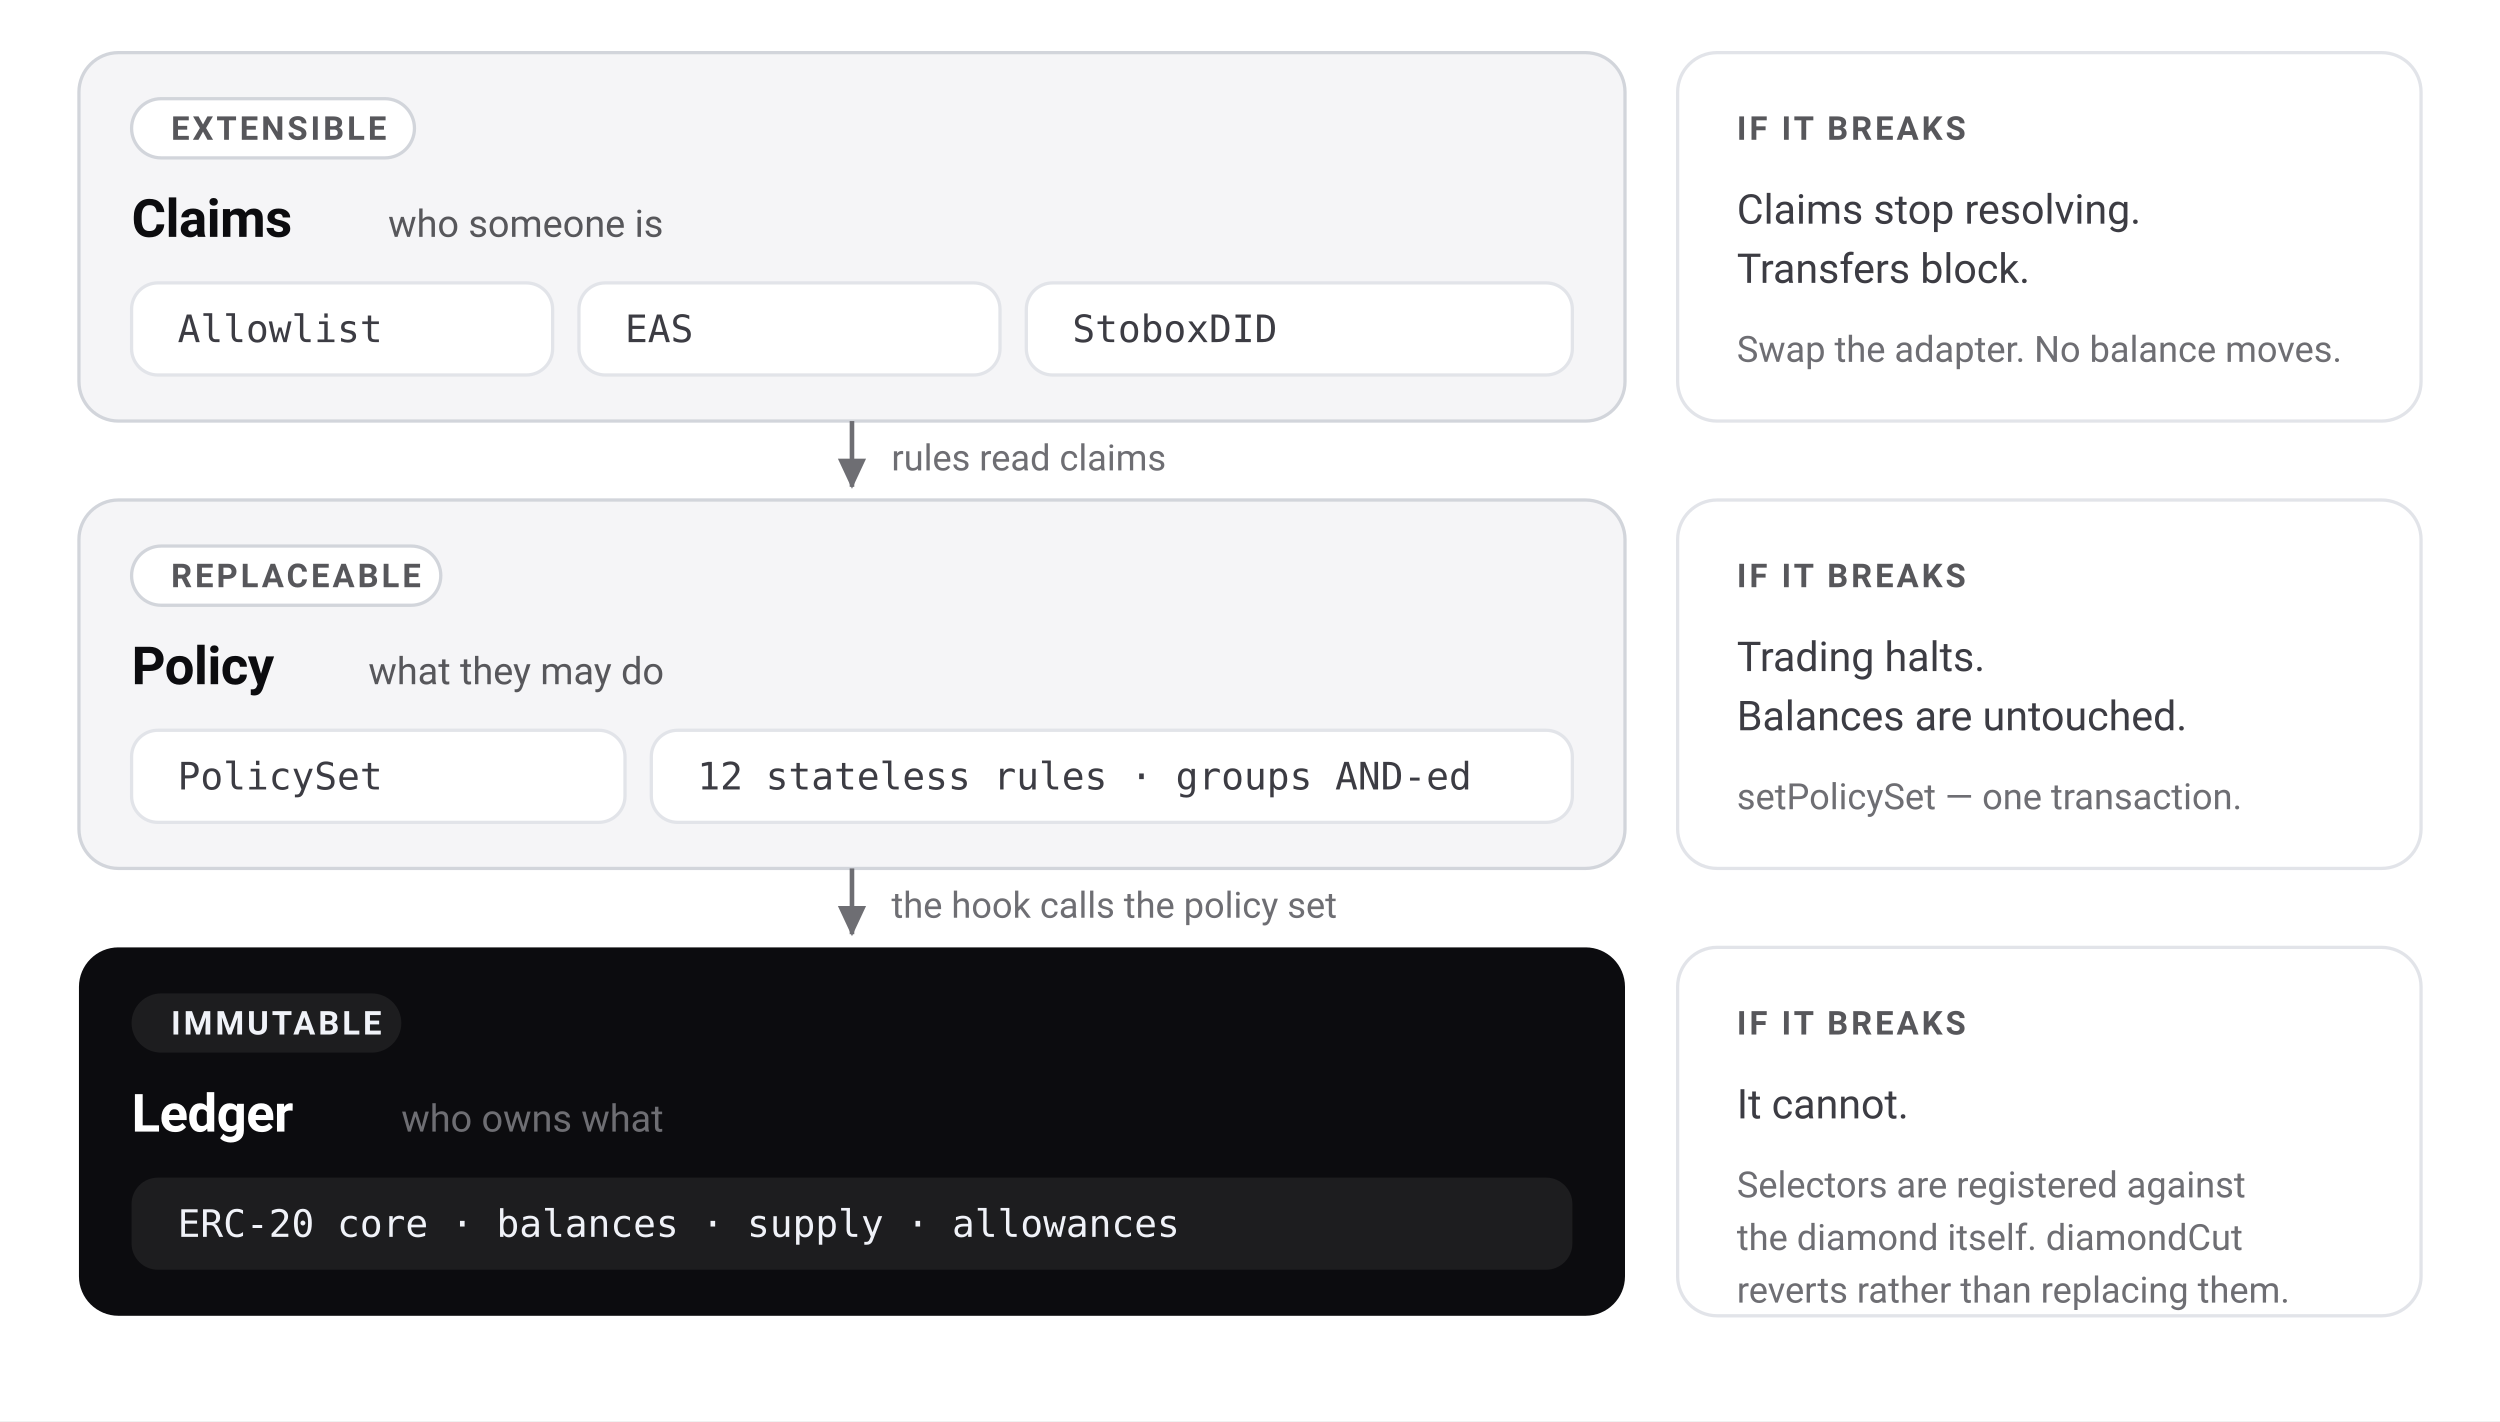
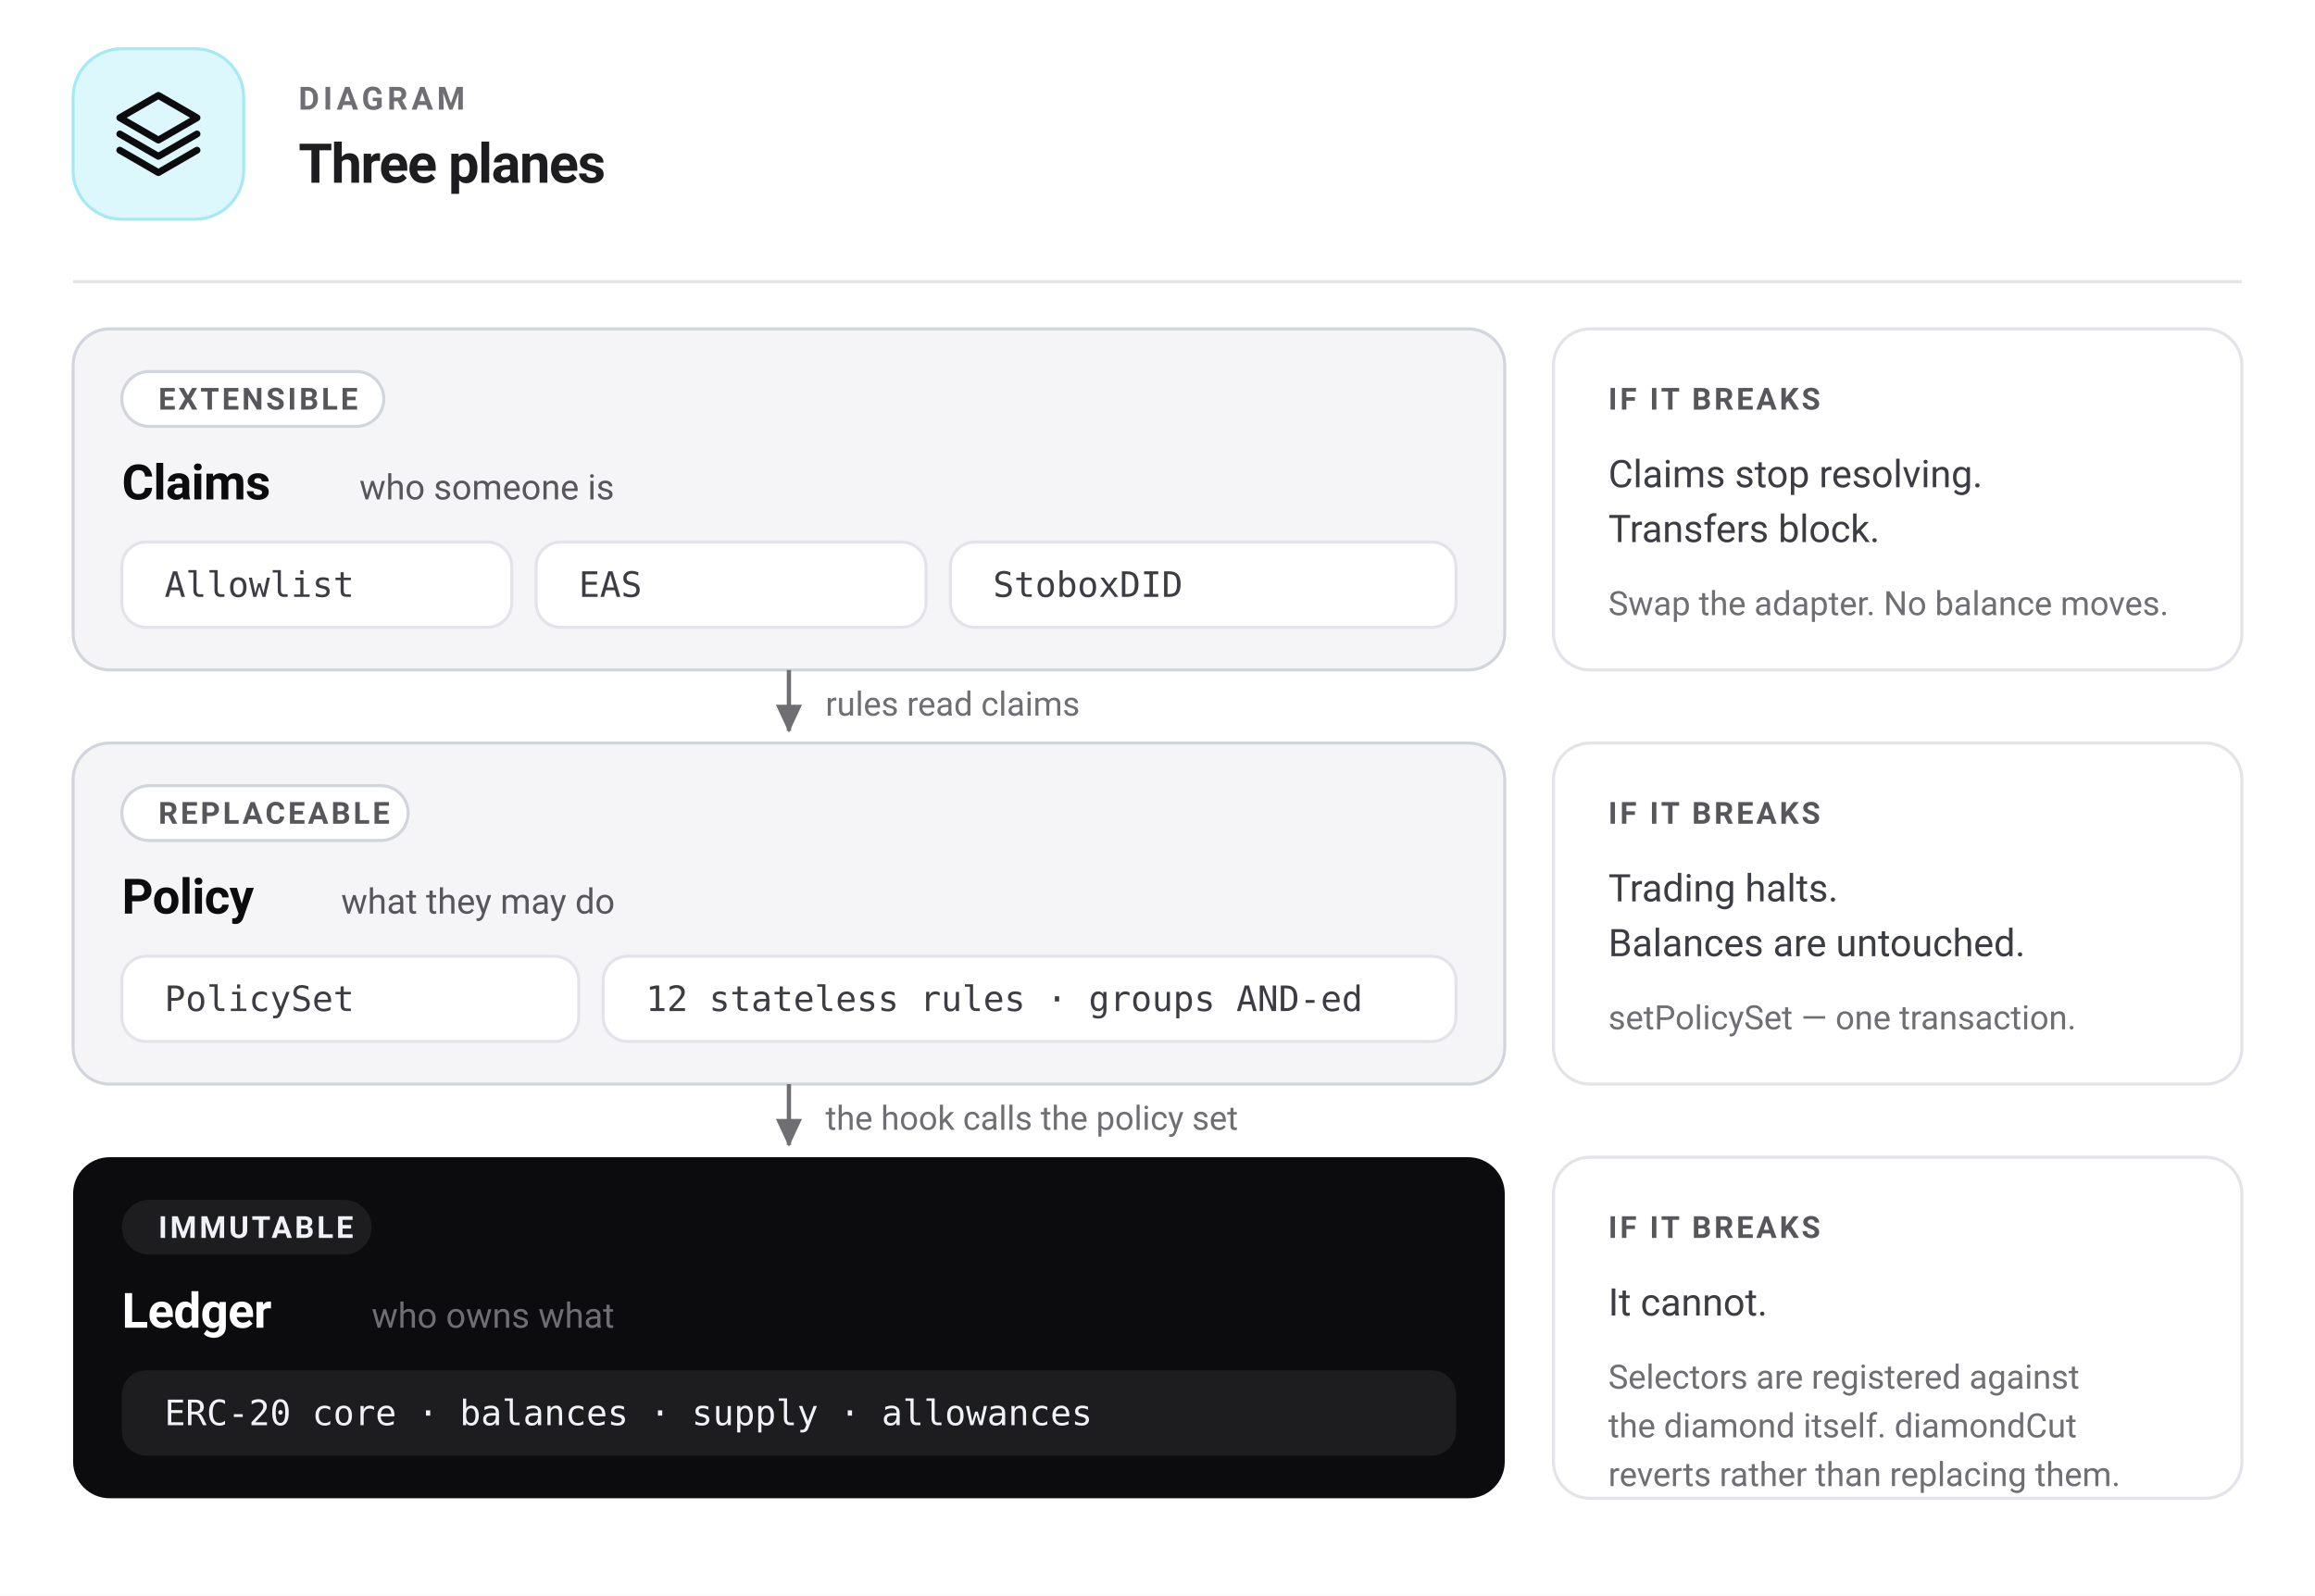
- <svg xmlns="http://www.w3.org/2000/svg" viewBox="0 0 760 432" width="760" height="432" class="d-planes">
+ <svg xmlns="http://www.w3.org/2000/svg" viewBox="0 0 760 524" width="760" height="524" class="d-planes">
  <style>
.d-planes text{font-family:-apple-system,BlinkMacSystemFont,"Segoe UI",Roboto,Helvetica,Arial,sans-serif;fill:#0C0C0F}
.d-planes .lbl{font-size:10px;font-weight:700;letter-spacing:.09em;fill:#57575B}
.d-planes .nm{font-size:16px;font-weight:600;letter-spacing:-.01em}
.d-planes .it{font-size:12.5px;fill:#3C3C43}
.d-planes .mo{font-family:ui-monospace,SFMono-Regular,Menlo,monospace;font-size:11.5px;fill:#3C3C43}
.d-planes .sm{font-size:11.5px;fill:#57575B}
.d-planes .fa{font-size:11px;fill:#6E6E73}
.d-planes .arw{stroke:#6E6E73;stroke-width:1.4;fill:none}
/* Inverted text needs its own class: a CSS rule beats a fill="" attribute,
   so setting the colour inline would be silently overridden. */
.d-planes .i-nm{fill:#FFFFFF}
.d-planes .i-lbl{fill:#F0F2F8}
.d-planes .i-sm{fill:#6E6E73}
.d-planes .i-mo{fill:#F0F2F8}
+ 
+ .d-planes .hdt{font-size:18px;font-weight:700;letter-spacing:-.022em;fill:#1D1D1F}
+ .d-planes .hdk{font-size:10.5px;font-weight:700;letter-spacing:.12em;fill:#6E6E73}
+ .d-planes .ico{fill:none;stroke:#0C0C0F;stroke-width:1.7;stroke-linecap:round;stroke-linejoin:round}
</style>
  <defs>
    <marker id="pa" viewBox="0 0 8 8" refX="7" refY="4" markerWidth="7" markerHeight="7" orient="auto">
      <path d="M0 0.5 L7.5 4 L0 7.5 Z" fill="#6E6E73" />
    </marker>
  </defs>
-   <rect width="760" height="432" fill="#FFFFFF" />
-   <rect x="24" y="16" width="470" height="112" rx="12" fill="#F5F5F7" stroke="#D2D5DB" />
-   <rect x="40" y="30" width="86" height="18" rx="9" fill="#FFFFFF" stroke="#D2D5DB" />
-   <text class="lbl" x="52" y="42.5">EXTENSIBLE</text>
-   <text class="nm" x="40" y="72">Claims</text>
-   <text class="sm" x="118" y="72">who someone is</text>
-   <rect x="40" y="86" width="128" height="28" rx="8" fill="#FFFFFF" stroke="#E2E4E9" />
-   <text class="mo" x="54" y="104">Allowlist</text>
-   <rect x="176" y="86" width="128" height="28" rx="8" fill="#FFFFFF" stroke="#E2E4E9" />
-   <text class="mo" x="190" y="104">EAS</text>
-   <rect x="312" y="86" width="166" height="28" rx="8" fill="#FFFFFF" stroke="#E2E4E9" />
-   <text class="mo" x="326" y="104">StoboxDID</text>
-   <rect x="510" y="16" width="226" height="112" rx="12" fill="#FFFFFF" stroke="#E2E4E9" />
-   <text class="lbl" x="528" y="42.5">IF IT BREAKS</text>
-   <text class="it" x="528" y="68">Claims stop resolving.</text>
-   <text class="it" x="528" y="86">Transfers block.</text>
-   <text class="fa" x="528" y="110">Swap the adapter. No balance moves.</text>
-   <path class="arw" d="M259 128 L259 148" marker-end="url(#pa)" />
-   <text class="fa" x="271" y="143">rules read claims</text>
-   <rect x="24" y="152" width="470" height="112" rx="12" fill="#F5F5F7" stroke="#D2D5DB" />
-   <rect x="40" y="166" width="94" height="18" rx="9" fill="#FFFFFF" stroke="#D2D5DB" />
-   <text class="lbl" x="52" y="178.5">REPLACEABLE</text>
-   <text class="nm" x="40" y="208">Policy</text>
-   <text class="sm" x="112" y="208">what they may do</text>
-   <rect x="40" y="222" width="150" height="28" rx="8" fill="#FFFFFF" stroke="#E2E4E9" />
-   <text class="mo" x="54" y="240">PolicySet</text>
-   <rect x="198" y="222" width="280" height="28" rx="8" fill="#FFFFFF" stroke="#E2E4E9" />
-   <text class="mo" x="212" y="240">12 stateless rules · groups AND-ed</text>
-   <rect x="510" y="152" width="226" height="112" rx="12" fill="#FFFFFF" stroke="#E2E4E9" />
-   <text class="lbl" x="528" y="178.5">IF IT BREAKS</text>
-   <text class="it" x="528" y="204">Trading halts.</text>
-   <text class="it" x="528" y="222">Balances are untouched.</text>
-   <text class="fa" x="528" y="246">setPolicySet — one transaction.</text>
-   <path class="arw" d="M259 264 L259 284" marker-end="url(#pa)" />
-   <text class="fa" x="271" y="279">the hook calls the policy set</text>
-   <rect x="24" y="288" width="470" height="112" rx="12" fill="#0C0C0F" />
-   <rect x="40" y="302" width="82" height="18" rx="9" fill="#1D1D1F" />
-   <text class="lbl i-lbl" x="52" y="314.5">IMMUTABLE</text>
-   <text class="nm i-nm" x="40" y="344">Ledger</text>
-   <text class="sm i-sm" x="122" y="344">who owns what</text>
-   <rect x="40" y="358" width="438" height="28" rx="8" fill="#1D1D1F" />
-   <text class="mo i-mo" x="54" y="376">ERC-20 core · balances · supply · allowances</text>
-   <rect x="510" y="288" width="226" height="112" rx="12" fill="#FFFFFF" stroke="#E2E4E9" />
-   <text class="lbl" x="528" y="314.5">IF IT BREAKS</text>
-   <text class="it" x="528" y="340">It cannot.</text>
-   <text class="fa" x="528" y="364">Selectors are registered against</text>
-   <text class="fa" x="528" y="380">the diamond itself. diamondCut</text>
-   <text class="fa" x="528" y="396">reverts rather than replacing them.</text>
+   <rect width="760" height="524" fill="#FFFFFF" />
+   <rect x="24" y="16" width="56" height="56" rx="16" fill="#22D3EE" fill-opacity="0.16" stroke="#A5E9F4" />
+   <g class="ico" transform="translate(36,28) scale(1.3333)">
+     <path d="M12 2.5 21.5 8 12 13.5 2.5 8Z" />
+     <path d="M2.5 12 12 17.5 21.5 12" />
+     <path d="M2.5 16 12 21.5 21.5 16" />
+   </g>
+   <text class="hdk" x="98" y="36">DIAGRAM</text>
+   <text class="hdt" x="98" y="60">Three planes</text>
+   <rect x="24" y="92" width="712.0" height="1" fill="#E2E4E9" />
+   <g transform="translate(0,92)">
+     <rect x="24" y="16" width="470" height="112" rx="12" fill="#F5F5F7" stroke="#D2D5DB" />
+     <rect x="40" y="30" width="86" height="18" rx="9" fill="#FFFFFF" stroke="#D2D5DB" />
+     <text class="lbl" x="52" y="42.5">EXTENSIBLE</text>
+     <text class="nm" x="40" y="72">Claims</text>
+     <text class="sm" x="118" y="72">who someone is</text>
+     <rect x="40" y="86" width="128" height="28" rx="8" fill="#FFFFFF" stroke="#E2E4E9" />
+     <text class="mo" x="54" y="104">Allowlist</text>
+     <rect x="176" y="86" width="128" height="28" rx="8" fill="#FFFFFF" stroke="#E2E4E9" />
+     <text class="mo" x="190" y="104">EAS</text>
+     <rect x="312" y="86" width="166" height="28" rx="8" fill="#FFFFFF" stroke="#E2E4E9" />
+     <text class="mo" x="326" y="104">StoboxDID</text>
+     <rect x="510" y="16" width="226" height="112" rx="12" fill="#FFFFFF" stroke="#E2E4E9" />
+     <text class="lbl" x="528" y="42.5">IF IT BREAKS</text>
+     <text class="it" x="528" y="68">Claims stop resolving.</text>
+     <text class="it" x="528" y="86">Transfers block.</text>
+     <text class="fa" x="528" y="110">Swap the adapter. No balance moves.</text>
+     <path class="arw" d="M259 128 L259 148" marker-end="url(#pa)" />
+     <text class="fa" x="271" y="143">rules read claims</text>
+     <rect x="24" y="152" width="470" height="112" rx="12" fill="#F5F5F7" stroke="#D2D5DB" />
+     <rect x="40" y="166" width="94" height="18" rx="9" fill="#FFFFFF" stroke="#D2D5DB" />
+     <text class="lbl" x="52" y="178.5">REPLACEABLE</text>
+     <text class="nm" x="40" y="208">Policy</text>
+     <text class="sm" x="112" y="208">what they may do</text>
+     <rect x="40" y="222" width="150" height="28" rx="8" fill="#FFFFFF" stroke="#E2E4E9" />
+     <text class="mo" x="54" y="240">PolicySet</text>
+     <rect x="198" y="222" width="280" height="28" rx="8" fill="#FFFFFF" stroke="#E2E4E9" />
+     <text class="mo" x="212" y="240">12 stateless rules · groups AND-ed</text>
+     <rect x="510" y="152" width="226" height="112" rx="12" fill="#FFFFFF" stroke="#E2E4E9" />
+     <text class="lbl" x="528" y="178.5">IF IT BREAKS</text>
+     <text class="it" x="528" y="204">Trading halts.</text>
+     <text class="it" x="528" y="222">Balances are untouched.</text>
+     <text class="fa" x="528" y="246">setPolicySet — one transaction.</text>
+     <path class="arw" d="M259 264 L259 284" marker-end="url(#pa)" />
+     <text class="fa" x="271" y="279">the hook calls the policy set</text>
+     <rect x="24" y="288" width="470" height="112" rx="12" fill="#0C0C0F" />
+     <rect x="40" y="302" width="82" height="18" rx="9" fill="#1D1D1F" />
+     <text class="lbl i-lbl" x="52" y="314.5">IMMUTABLE</text>
+     <text class="nm i-nm" x="40" y="344">Ledger</text>
+     <text class="sm i-sm" x="122" y="344">who owns what</text>
+     <rect x="40" y="358" width="438" height="28" rx="8" fill="#1D1D1F" />
+     <text class="mo i-mo" x="54" y="376">ERC-20 core · balances · supply · allowances</text>
+     <rect x="510" y="288" width="226" height="112" rx="12" fill="#FFFFFF" stroke="#E2E4E9" />
+     <text class="lbl" x="528" y="314.5">IF IT BREAKS</text>
+     <text class="it" x="528" y="340">It cannot.</text>
+     <text class="fa" x="528" y="364">Selectors are registered against</text>
+     <text class="fa" x="528" y="380">the diamond itself. diamondCut</text>
+     <text class="fa" x="528" y="396">reverts rather than replacing them.</text>
+   </g>
</svg>
